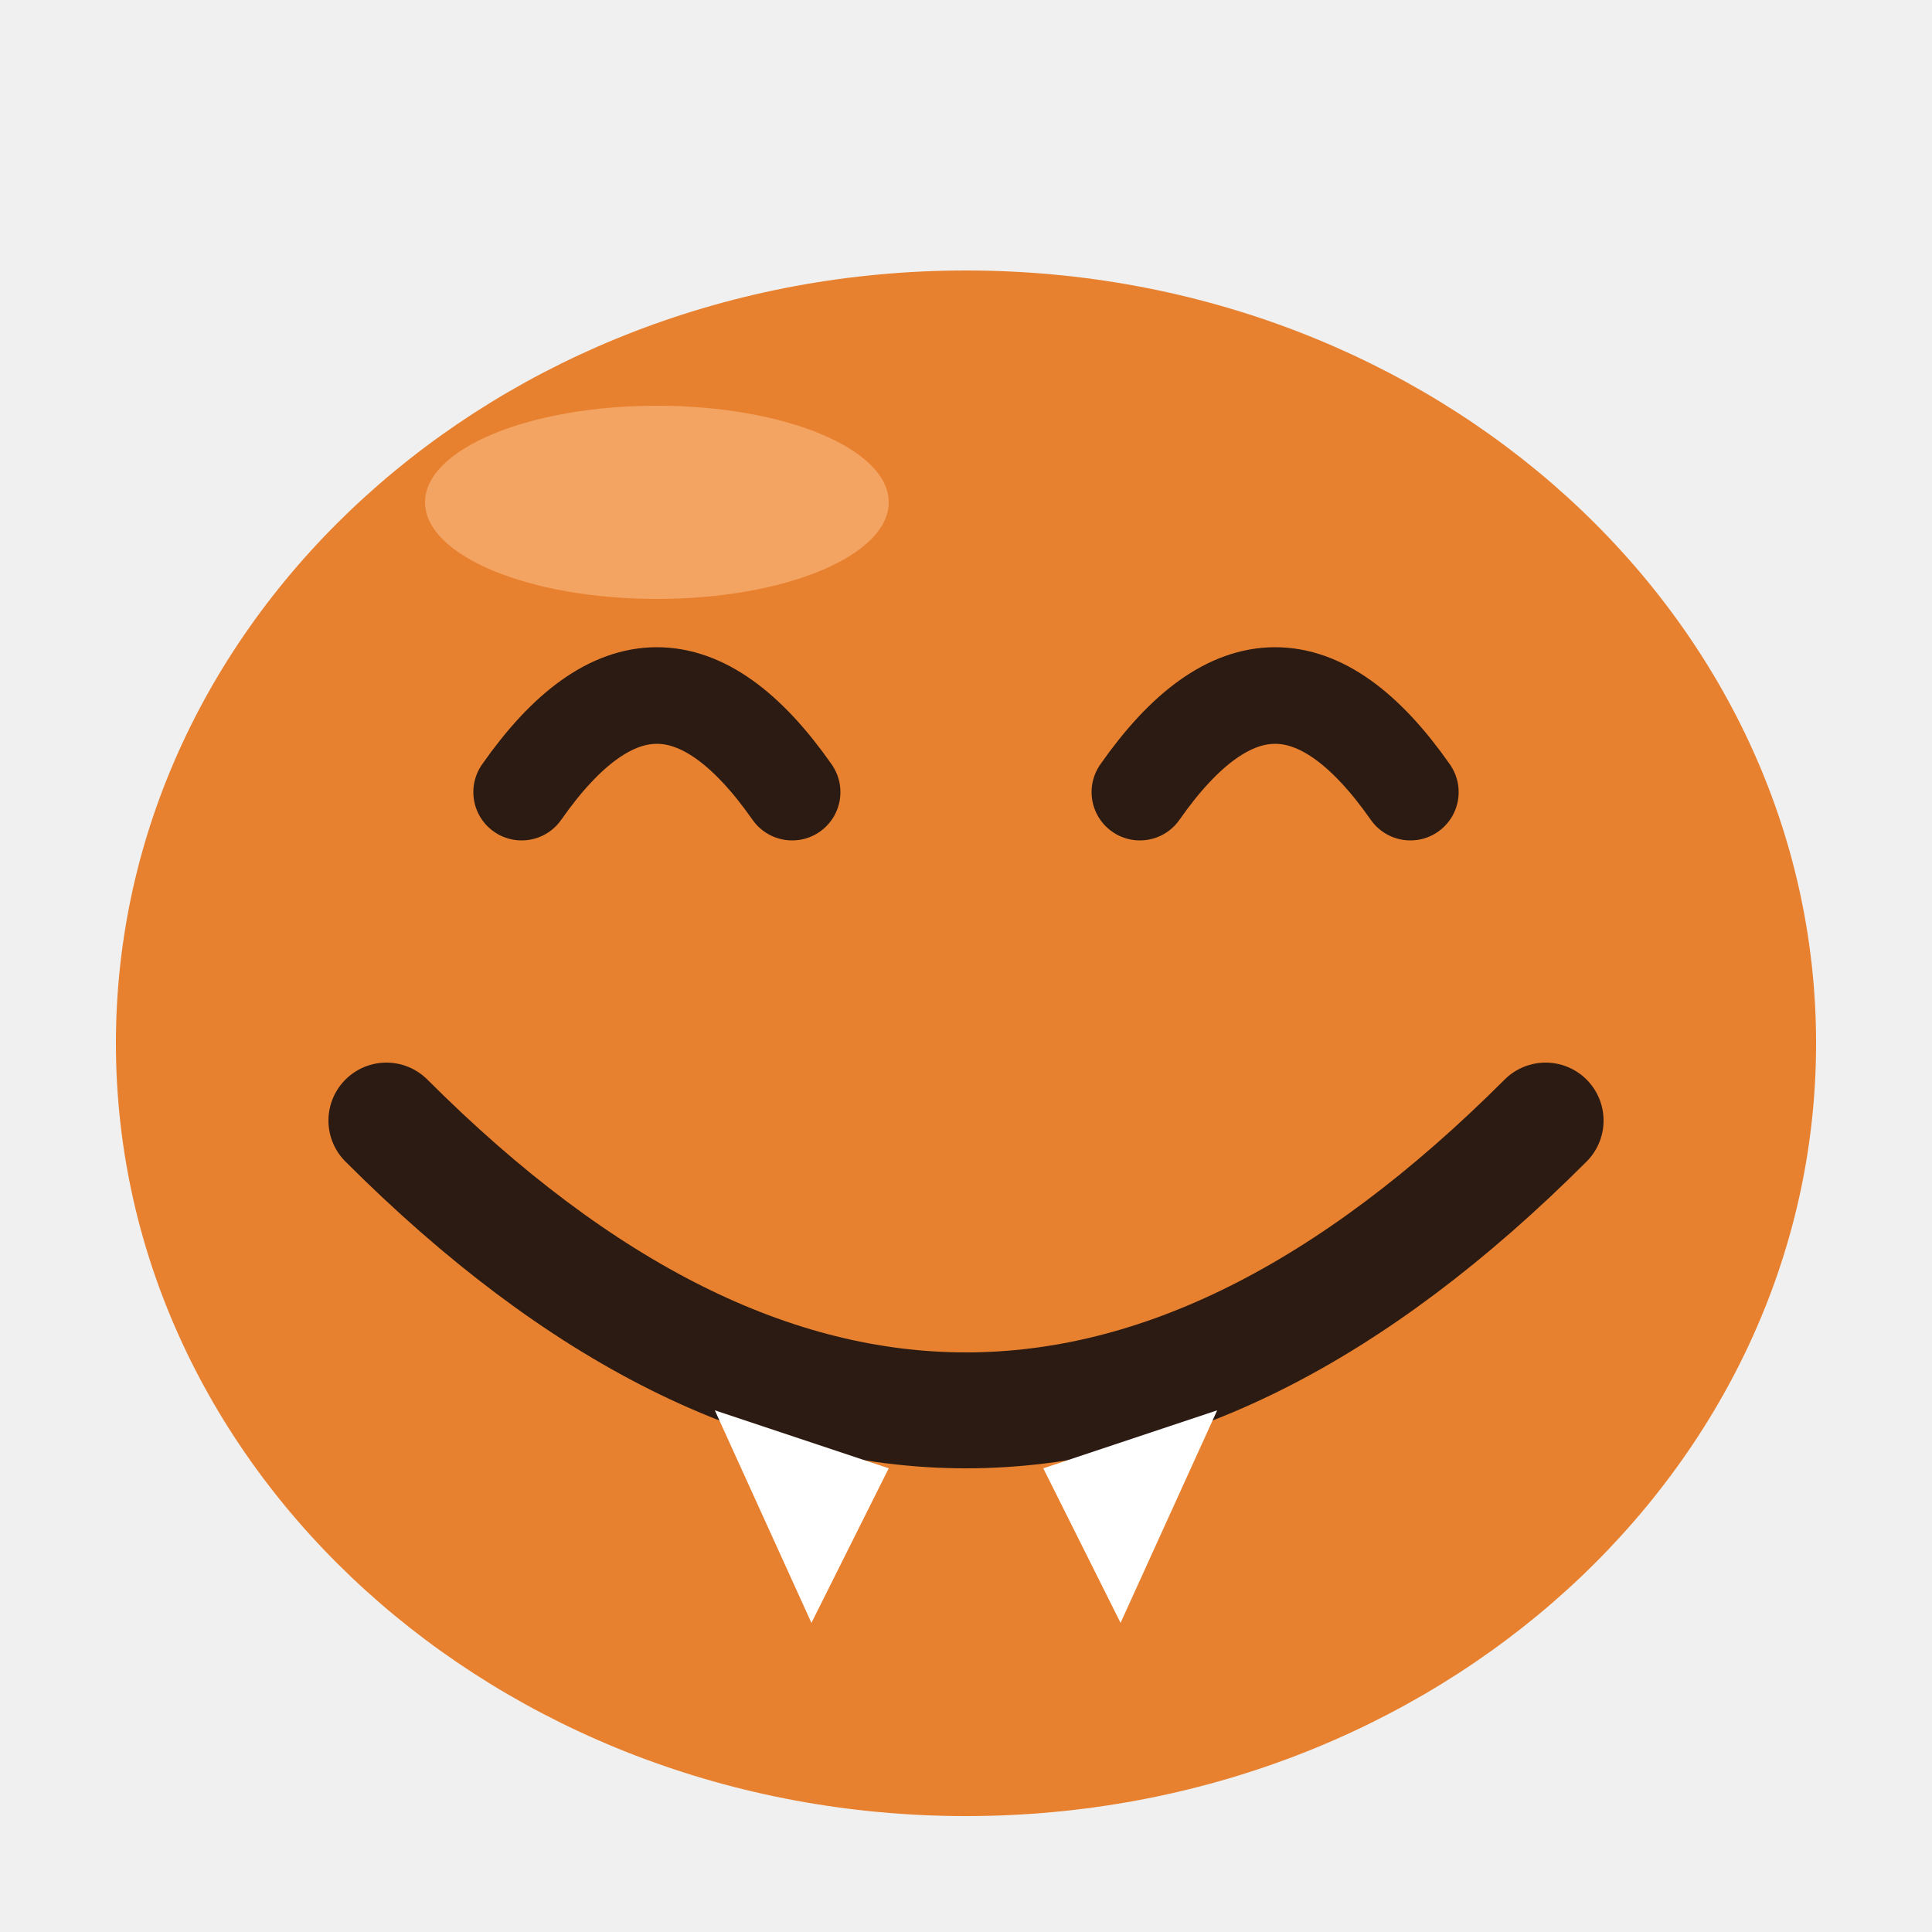
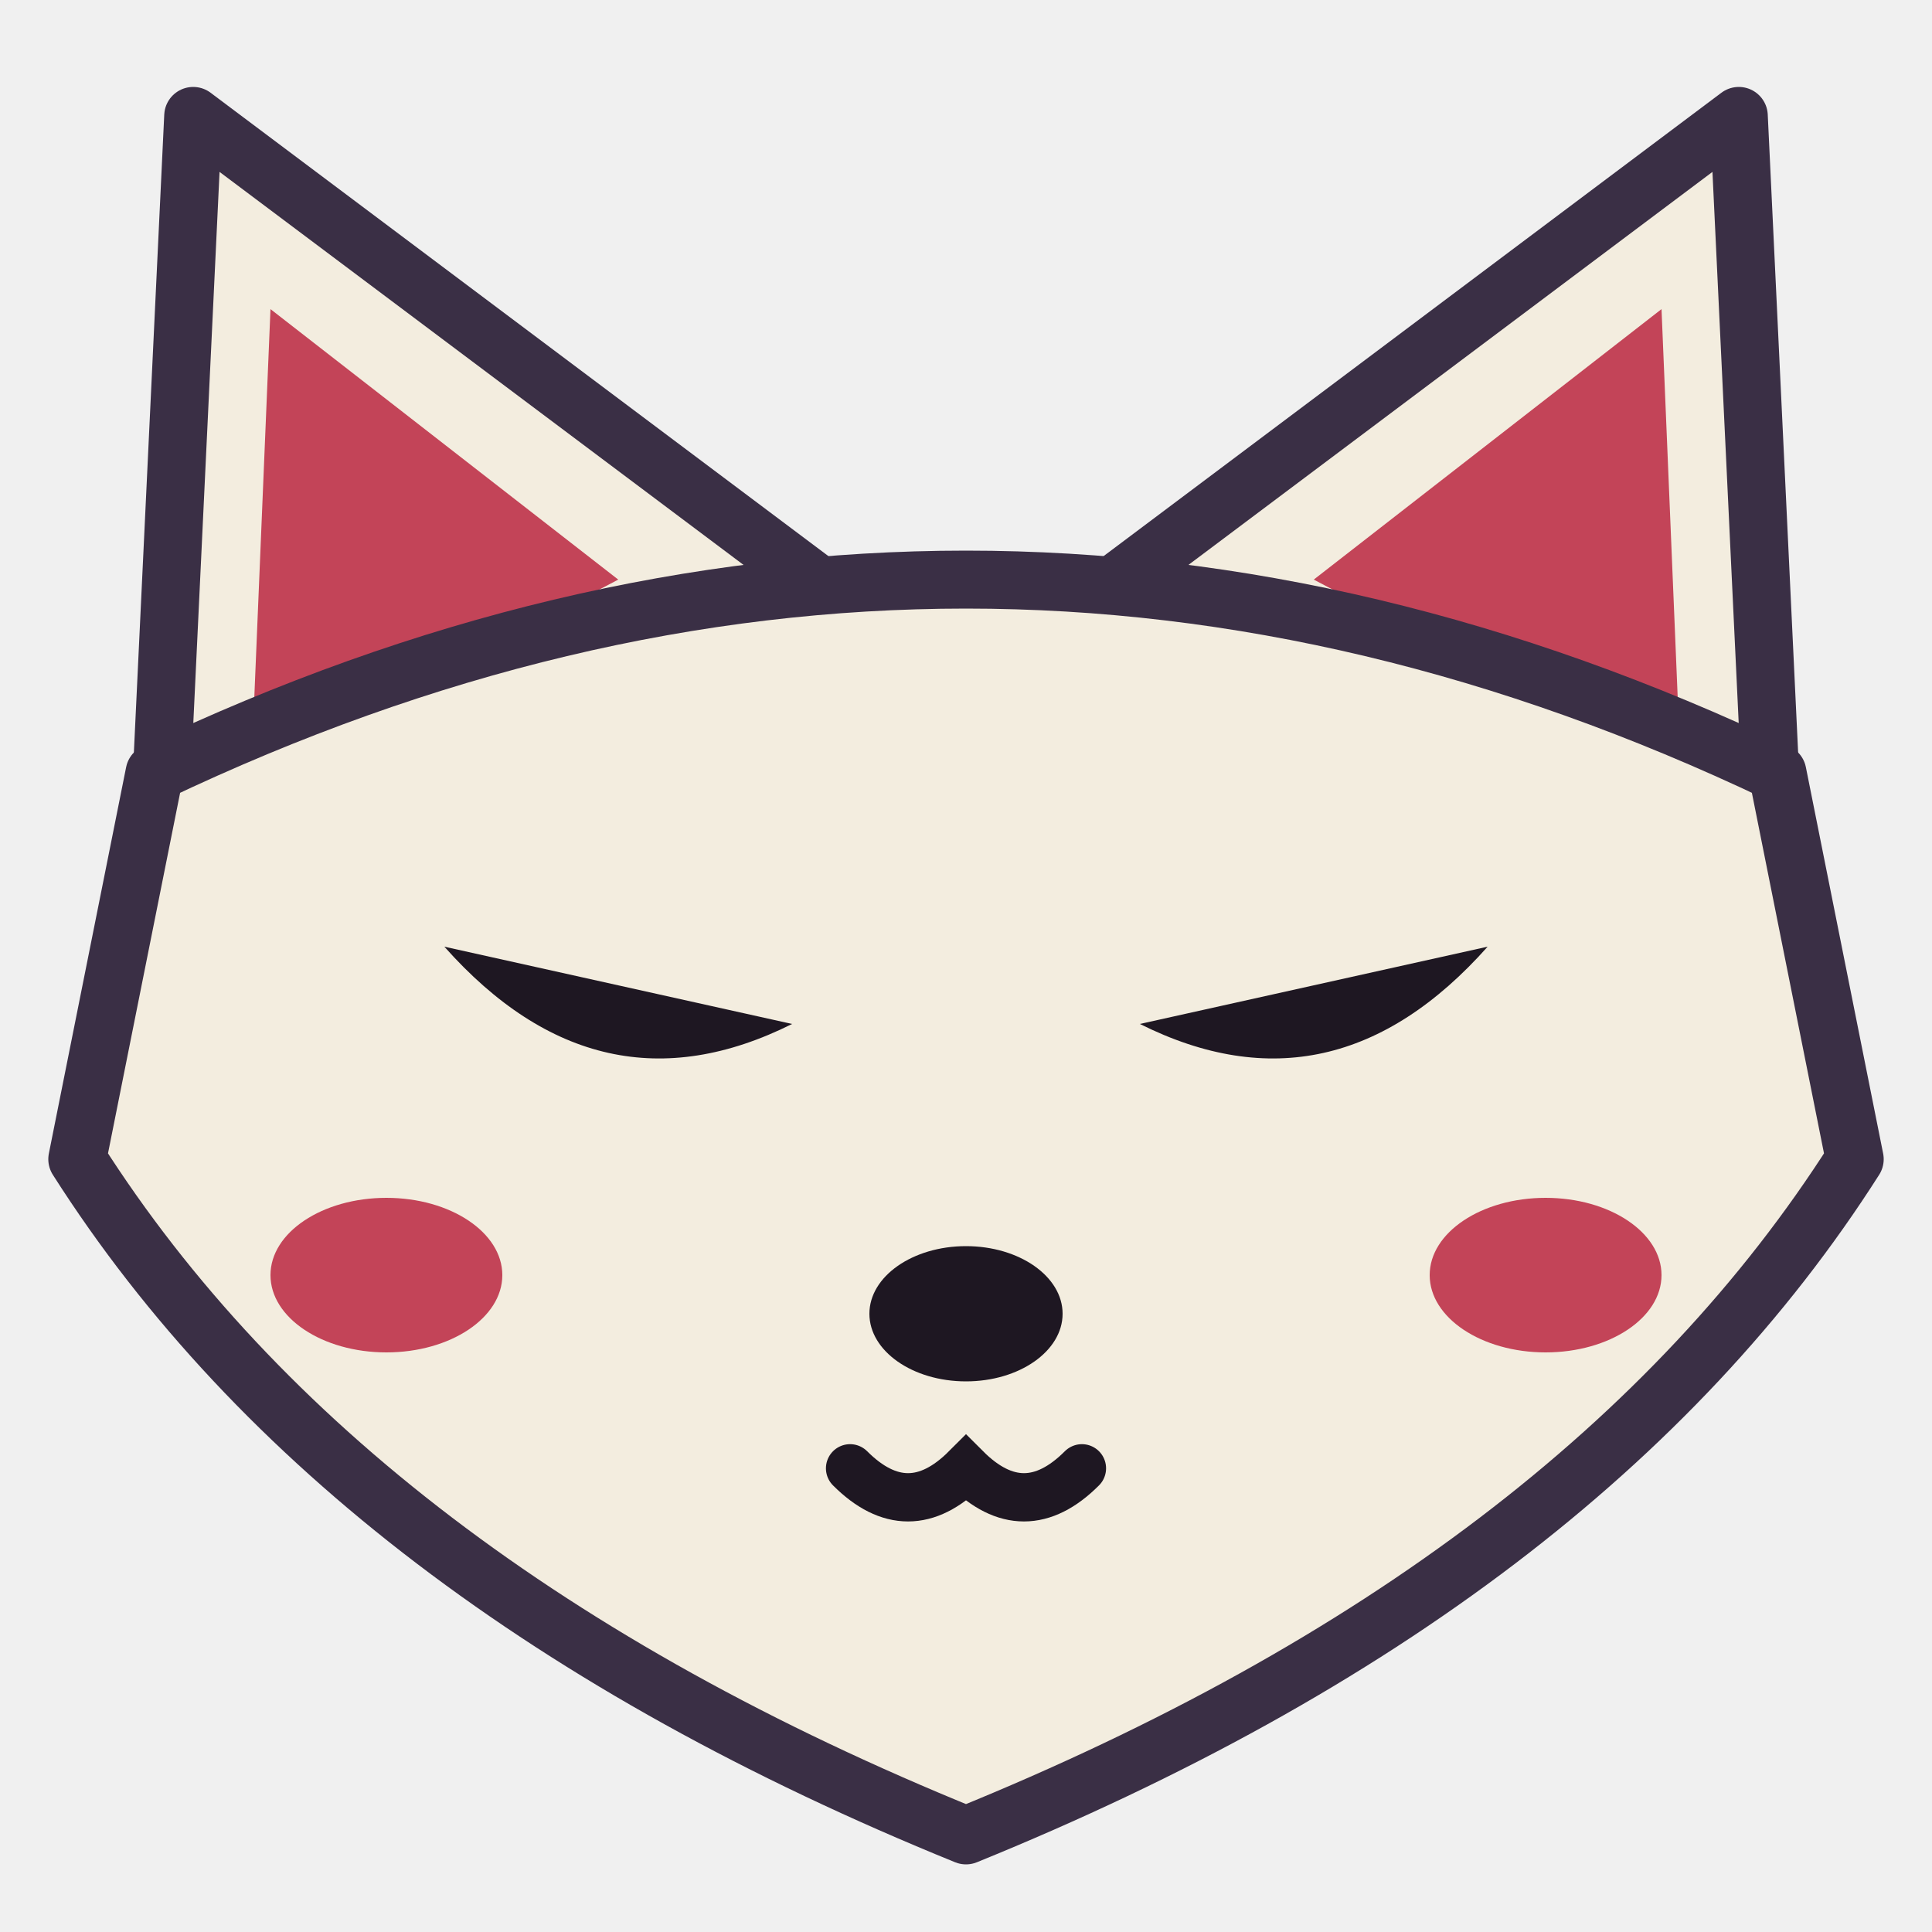
- <svg xmlns="http://www.w3.org/2000/svg" width="240" height="240" viewBox="0 0 100 100" role="img" aria-label="Munch, a round orange creature that is mostly a mouth">
-   <ellipse cx="50" cy="54" rx="44" ry="40" fill="#E8812F" />
-   <ellipse cx="34" cy="26" rx="12" ry="5" fill="#F4A462" />
-   <path data-part="eye" d="M27 41 Q34 31 41 41" stroke="#2B1B12" stroke-width="5" stroke-linecap="round" fill="none" />
-   <path data-part="eye" d="M59 41 Q66 31 73 41" stroke="#2B1B12" stroke-width="5" stroke-linecap="round" fill="none" />
-   <path data-part="mouth" d="M20 58 Q50 88 80 58" stroke="#2B1B12" stroke-width="6" stroke-linecap="round" fill="none" />
-   <polygon data-part="tooth" points="37,73 46,76 42,84" fill="#FFFFFF" />
-   <polygon data-part="tooth" points="54,76 63,73 58,84" fill="#FFFFFF" />
+ <svg xmlns="http://www.w3.org/2000/svg" width="240" height="240" viewBox="0 0 100 100" role="img" aria-label="Munch, a white fox that cannot be fooled">
+   <polygon data-part="ear" points="10,6 42,30 8,48" fill="#F3EDDF" stroke="#3A2F45" stroke-width="3" stroke-linejoin="round" />
+   <polygon data-part="ear" points="90,6 58,30 92,48" fill="#F3EDDF" stroke="#3A2F45" stroke-width="3" stroke-linejoin="round" />
+   <polygon data-part="inner-ear" points="14,16 32,30 13,40" fill="#C34458" />
+   <polygon data-part="inner-ear" points="86,16 68,30 87,40" fill="#C34458" />
+   <path data-part="head" d="M8 40 Q50 20 92 40 L96 60 Q82 82 50 95 Q18 82 4 60 Z" fill="#F3EDDF" stroke="#3A2F45" stroke-width="3" stroke-linejoin="round" />
+   <ellipse data-part="cheek" cx="20" cy="66" rx="6" ry="4" fill="#C34458" />
+   <ellipse data-part="cheek" cx="80" cy="66" rx="6" ry="4" fill="#C34458" />
+   <ellipse data-part="nose" cx="50" cy="68" rx="5" ry="3.5" fill="#1E1722" />
+   <path data-part="eye" d="M23 49 L41 53 Q31 58 23 49 Z" fill="#1E1722" />
+   <path data-part="eye" d="M77 49 L59 53 Q69 58 77 49 Z" fill="#1E1722" />
+   <path data-part="mouth" d="M44 76 Q47 79 50 76 Q53 79 56 76" stroke-width="2.5" stroke="#1E1722" stroke-linecap="round" fill="none" />
</svg>
